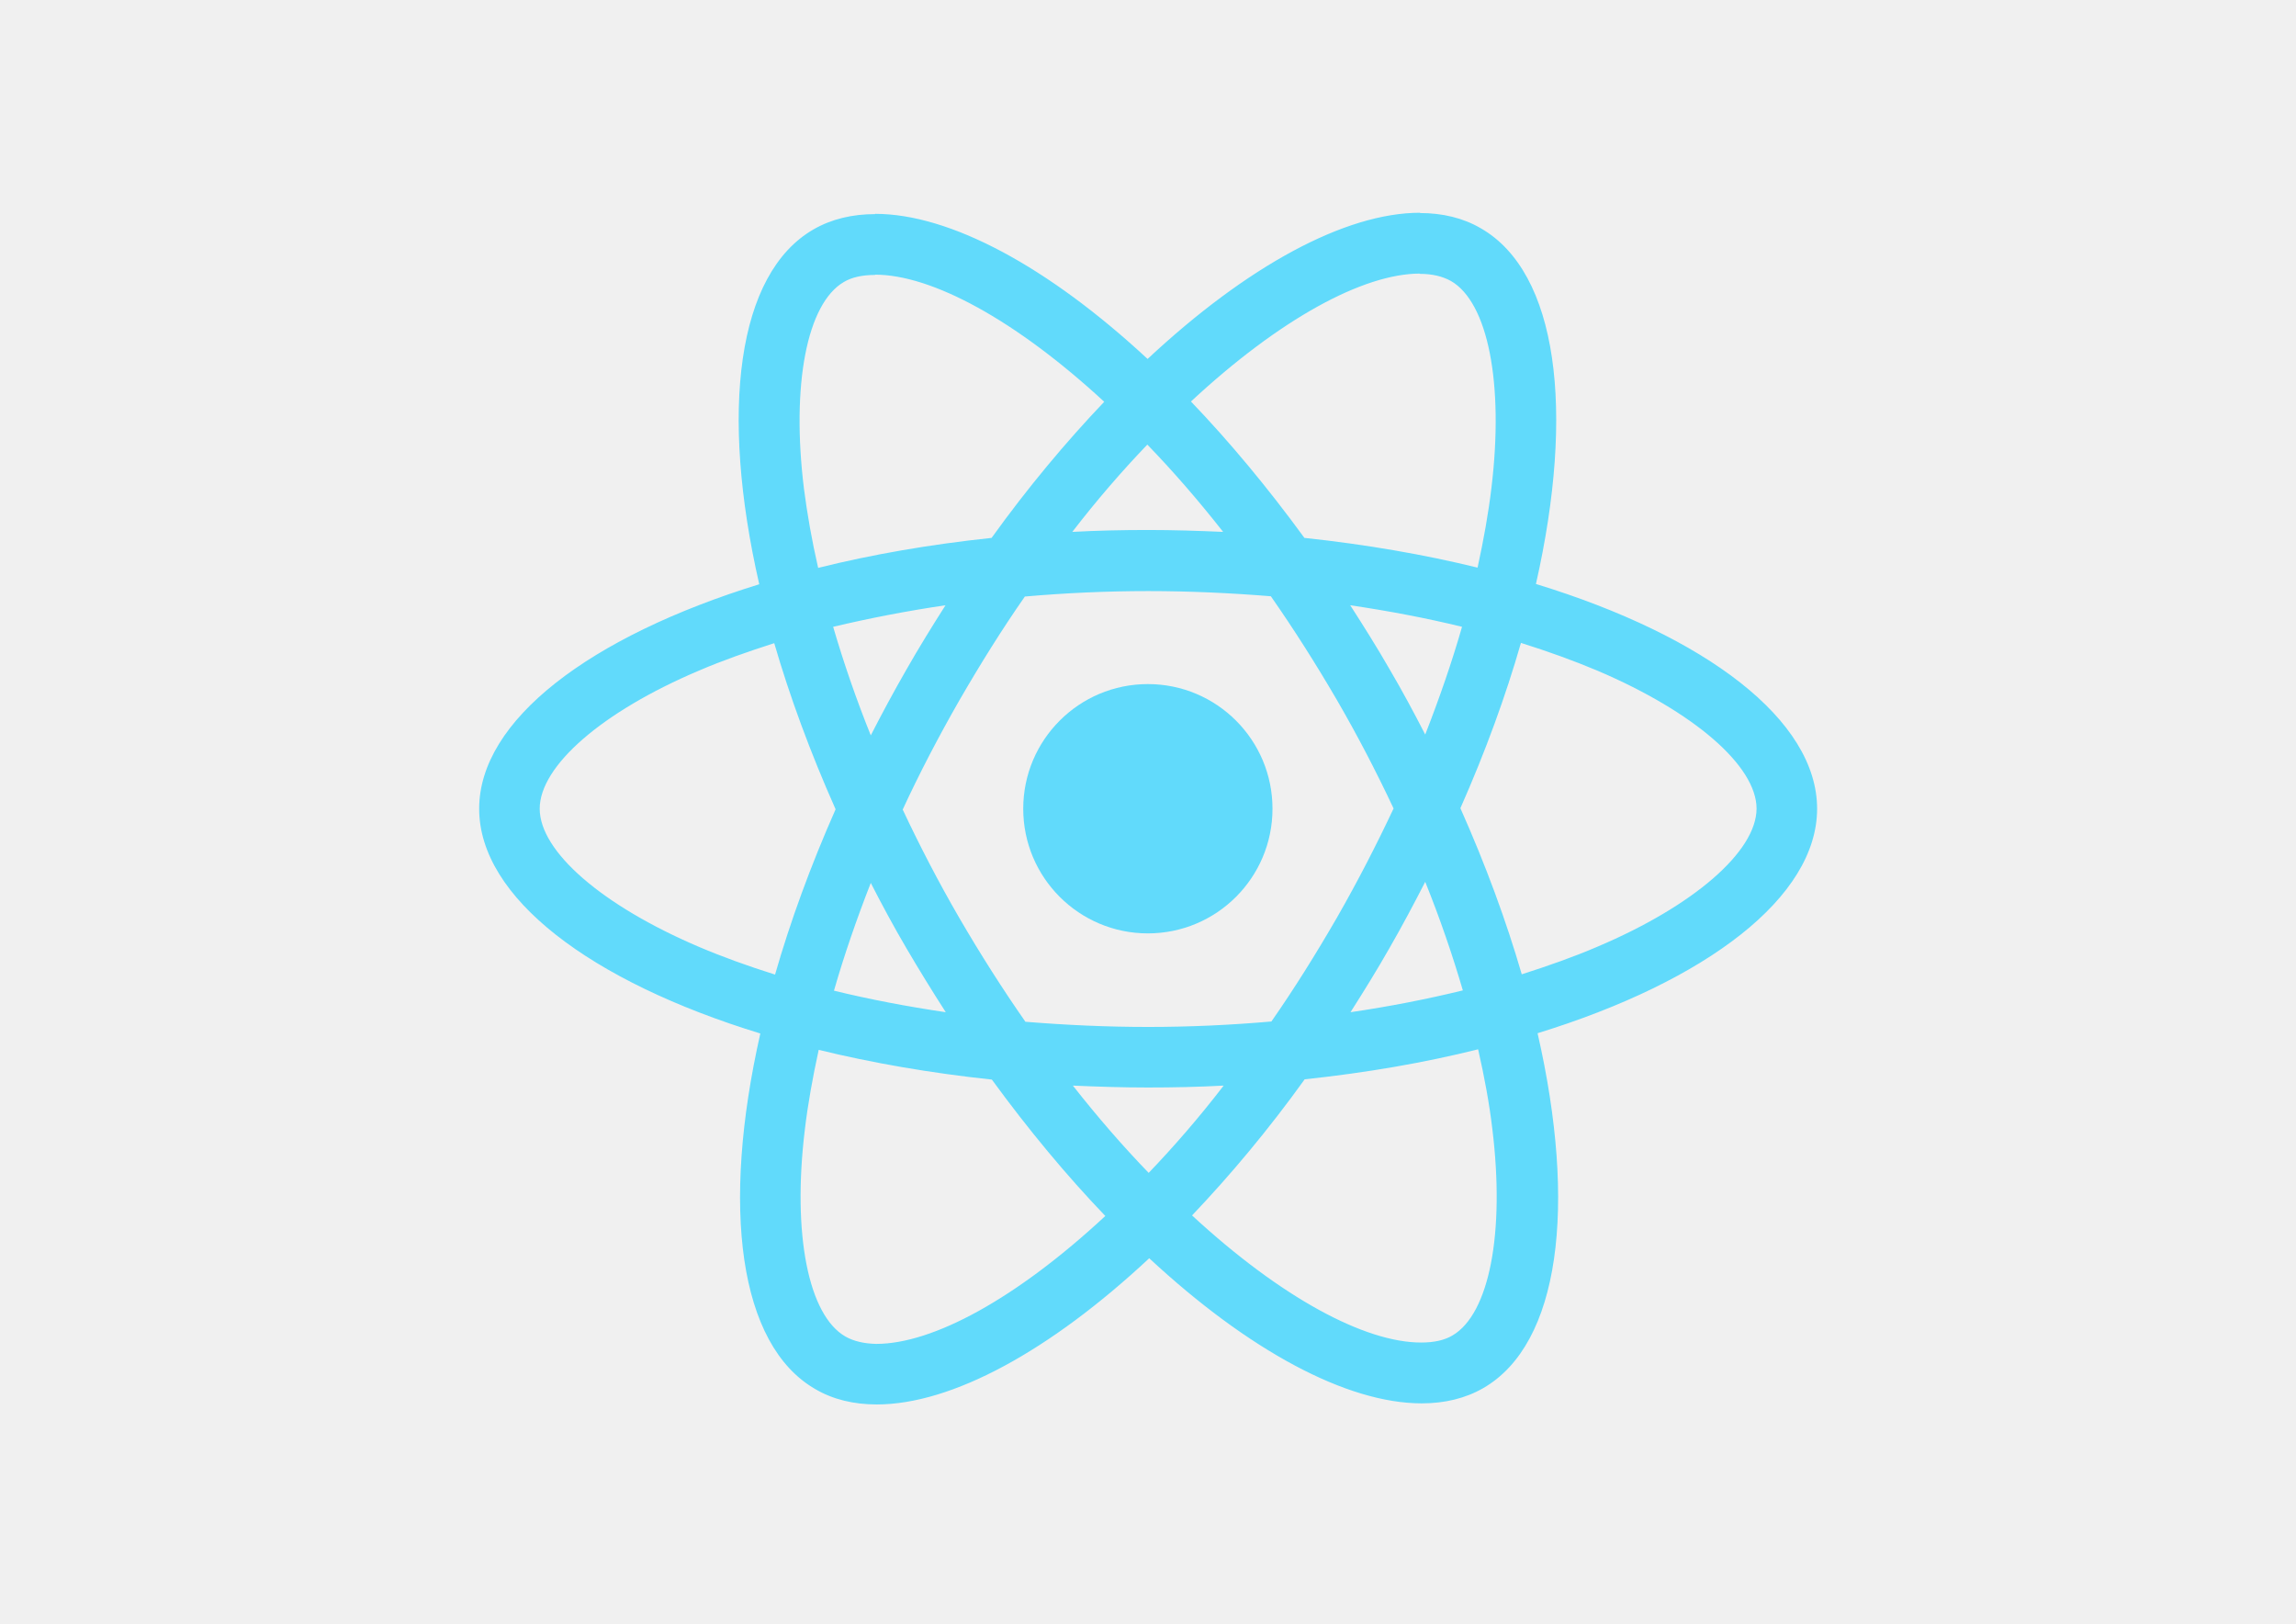
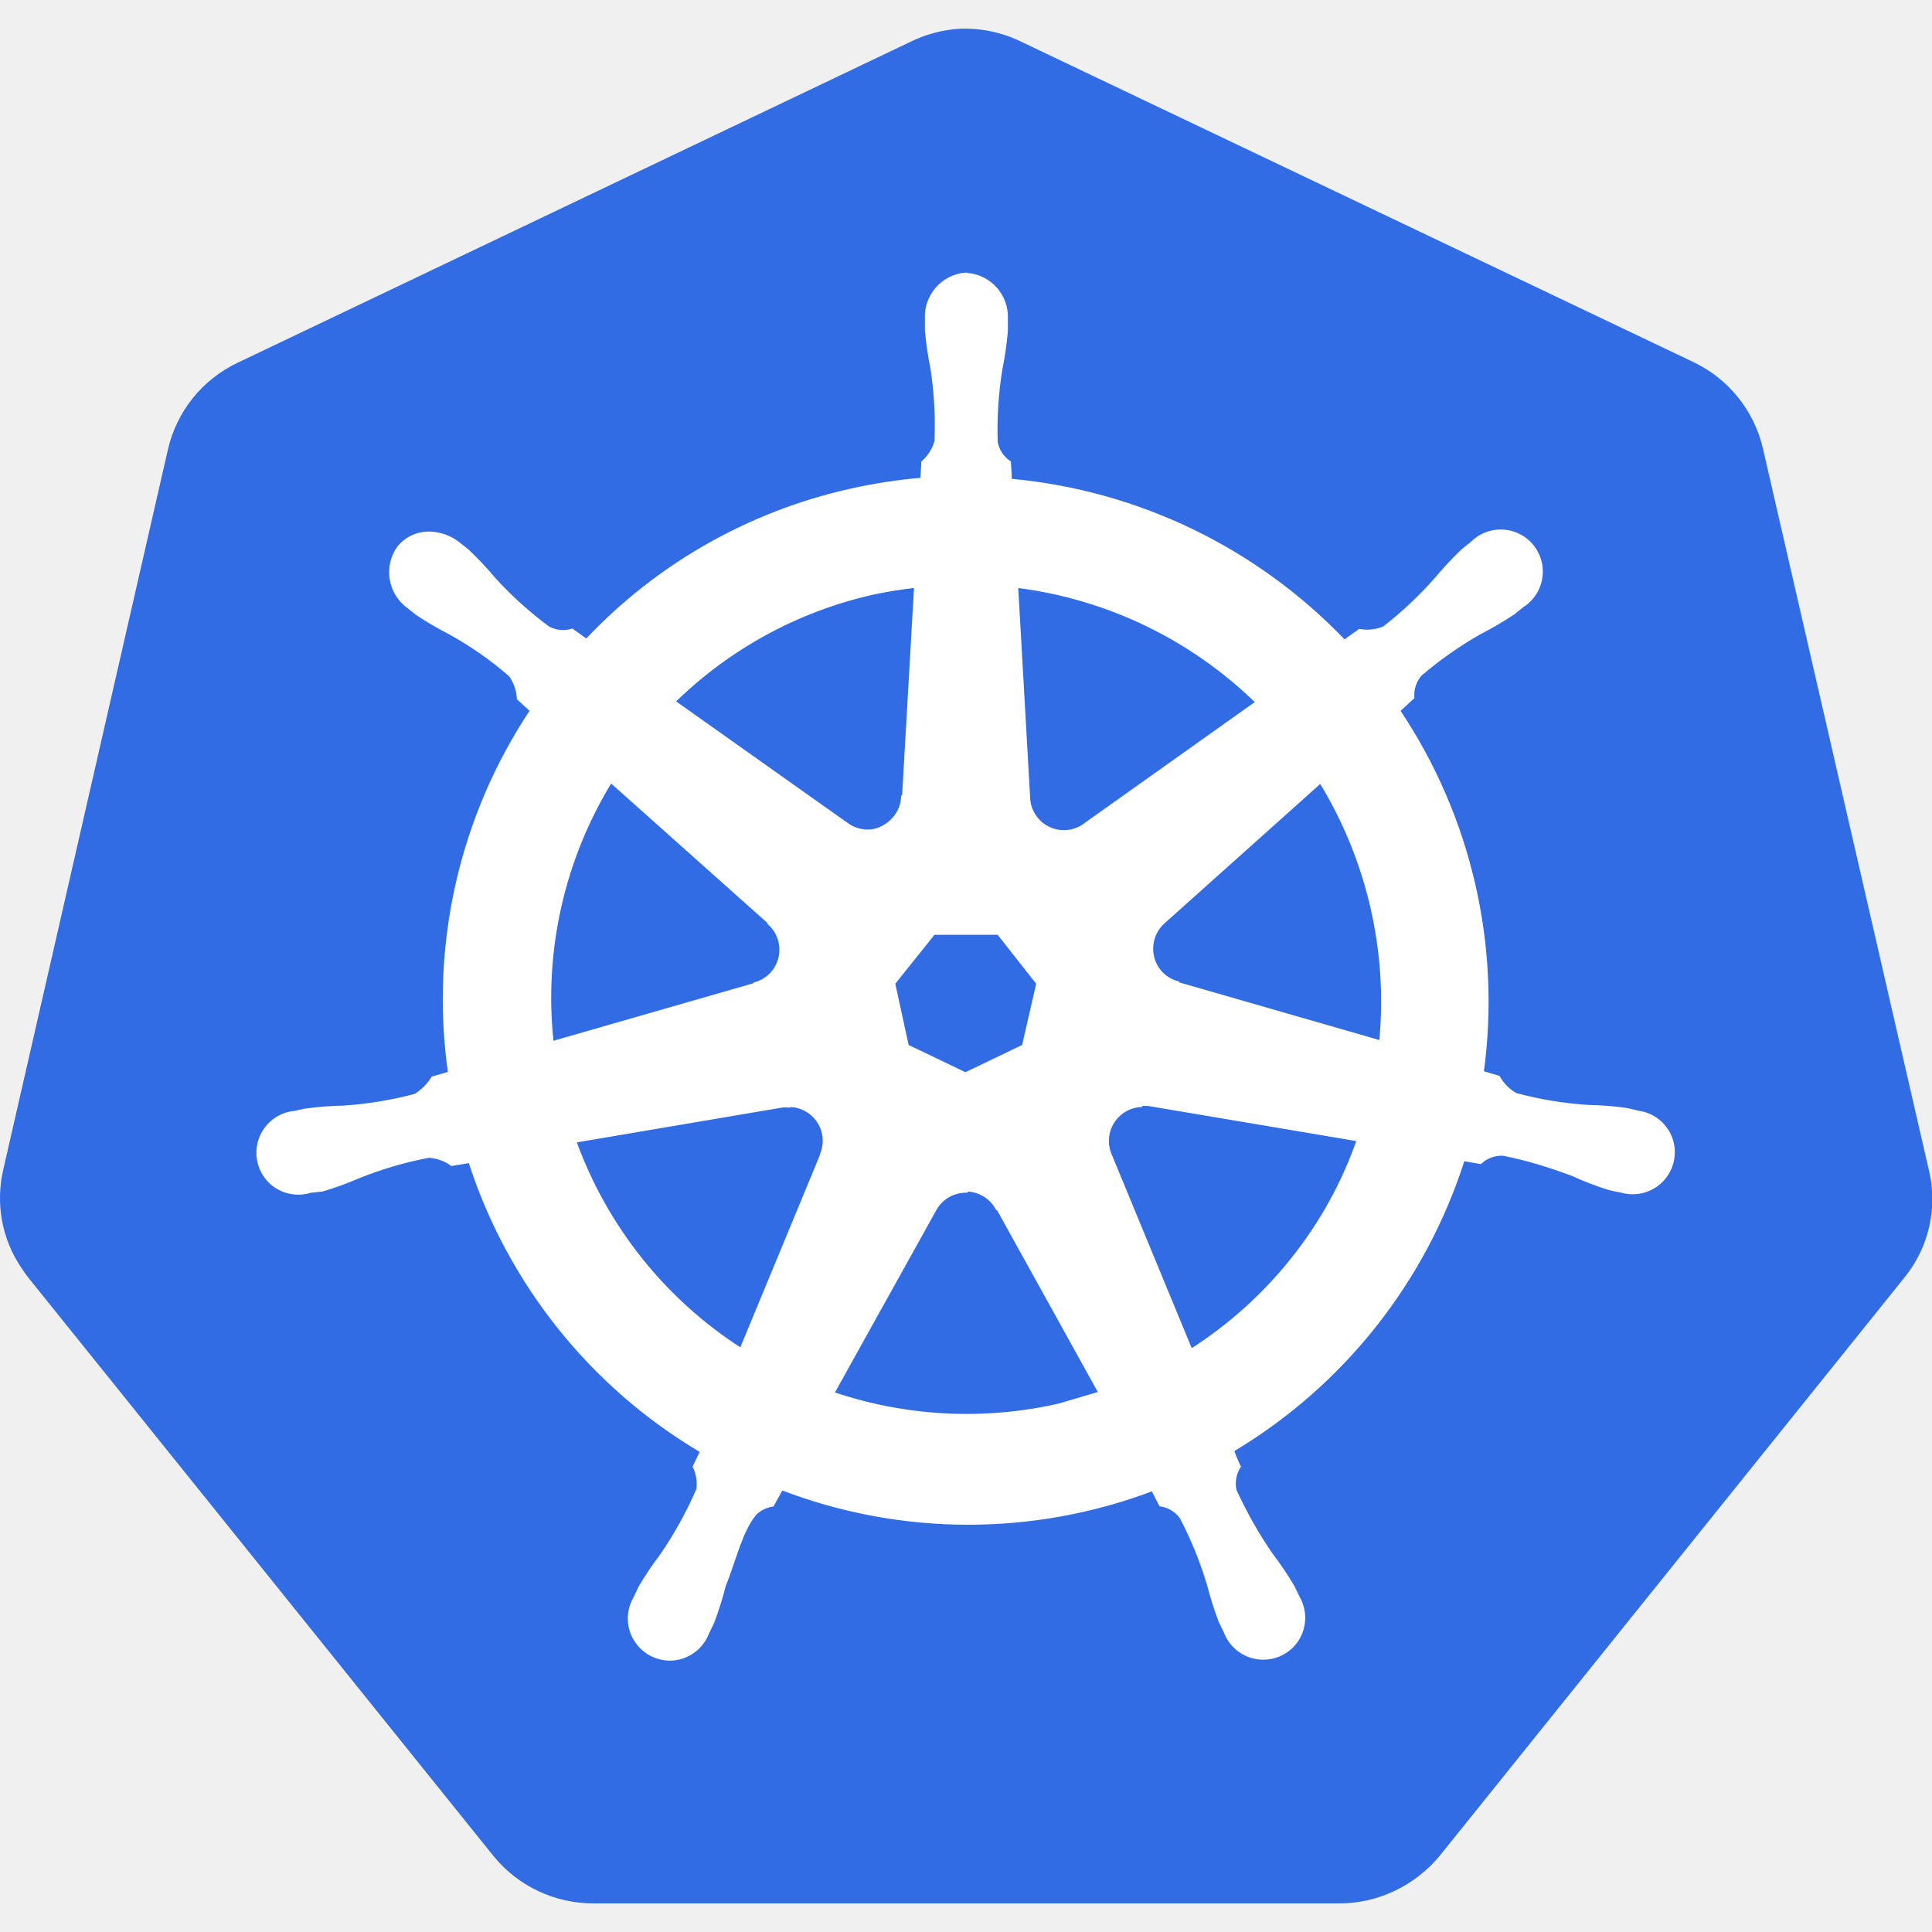
- <svg xmlns="http://www.w3.org/2000/svg" viewBox="0 0 841.9 595.3">
-   <g fill="#61DAFB">
-     <path d="M666.3 296.5c0-32.5-40.7-63.3-103.1-82.4 14.4-63.6 8-114.2-20.2-130.4-6.5-3.8-14.1-5.6-22.4-5.6v22.3c4.6 0 8.3.9 11.4 2.6 13.6 7.8 19.5 37.5 14.9 75.7-1.1 9.4-2.9 19.3-5.1 29.4-19.6-4.8-41-8.5-63.5-10.9-13.5-18.5-27.5-35.3-41.6-50 32.6-30.3 63.2-46.9 84-46.9V78c-27.5 0-63.5 19.6-99.9 53.6-36.4-33.8-72.4-53.2-99.9-53.2v22.3c20.7 0 51.4 16.5 84 46.6-14 14.7-28 31.4-41.3 49.9-22.6 2.4-44 6.1-63.6 11-2.3-10-4-19.7-5.2-29-4.7-38.2 1.1-67.9 14.6-75.8 3-1.8 6.9-2.6 11.5-2.6V78.5c-8.4 0-16 1.8-22.6 5.6-28.1 16.2-34.4 66.7-19.9 130.1-62.2 19.2-102.7 49.9-102.7 82.3 0 32.5 40.7 63.3 103.1 82.4-14.4 63.6-8 114.2 20.2 130.4 6.5 3.8 14.1 5.6 22.5 5.6 27.5 0 63.5-19.6 99.9-53.6 36.4 33.8 72.4 53.2 99.9 53.2 8.4 0 16-1.8 22.6-5.6 28.1-16.2 34.4-66.7 19.9-130.1 62-19.1 102.5-49.9 102.5-82.3zm-130.2-66.7c-3.7 12.9-8.3 26.2-13.5 39.5-4.1-8-8.4-16-13.1-24-4.6-8-9.5-15.8-14.4-23.4 14.2 2.1 27.9 4.7 41 7.9zm-45.8 106.5c-7.8 13.5-15.8 26.3-24.1 38.2-14.9 1.3-30 2-45.2 2-15.1 0-30.2-.7-45-1.9-8.3-11.9-16.4-24.6-24.2-38-7.6-13.1-14.5-26.4-20.8-39.8 6.2-13.4 13.2-26.8 20.7-39.9 7.8-13.5 15.8-26.3 24.1-38.2 14.9-1.3 30-2 45.2-2 15.1 0 30.2.7 45 1.9 8.3 11.9 16.4 24.6 24.2 38 7.6 13.1 14.5 26.4 20.8 39.8-6.3 13.4-13.2 26.8-20.7 39.9zm32.3-13c5.4 13.4 10 26.8 13.8 39.8-13.1 3.2-26.9 5.9-41.2 8 4.9-7.7 9.8-15.6 14.4-23.7 4.6-8 8.9-16.1 13-24.1zM421.2 430c-9.3-9.6-18.6-20.3-27.8-32 9 .4 18.2.7 27.5.7 9.4 0 18.7-.2 27.8-.7-9 11.7-18.3 22.4-27.5 32zm-74.4-58.9c-14.2-2.1-27.9-4.7-41-7.9 3.7-12.9 8.3-26.2 13.5-39.5 4.1 8 8.4 16 13.1 24 4.7 8 9.5 15.8 14.4 23.4zM420.7 163c9.3 9.6 18.6 20.3 27.8 32-9-.4-18.2-.7-27.5-.7-9.4 0-18.7.2-27.8.7 9-11.7 18.3-22.4 27.5-32zm-74 58.9c-4.9 7.7-9.8 15.6-14.4 23.7-4.6 8-8.9 16-13 24-5.4-13.4-10-26.8-13.8-39.8 13.1-3.1 26.9-5.8 41.2-7.9zm-90.5 125.2c-35.4-15.1-58.3-34.9-58.3-50.6 0-15.7 22.9-35.6 58.3-50.6 8.6-3.7 18-7 27.7-10.1 5.7 19.6 13.2 40 22.5 60.9-9.2 20.8-16.6 41.1-22.2 60.6-9.9-3.1-19.3-6.5-28-10.2zM310 490c-13.6-7.8-19.5-37.5-14.9-75.7 1.1-9.4 2.9-19.3 5.1-29.4 19.6 4.8 41 8.5 63.5 10.9 13.5 18.5 27.5 35.3 41.6 50-32.6 30.3-63.2 46.9-84 46.9-4.5-.1-8.3-1-11.3-2.7zm237.2-76.2c4.7 38.2-1.1 67.9-14.6 75.8-3 1.8-6.9 2.6-11.5 2.6-20.7 0-51.4-16.5-84-46.6 14-14.7 28-31.4 41.3-49.9 22.6-2.4 44-6.1 63.6-11 2.3 10.1 4.1 19.8 5.2 29.1zm38.5-66.7c-8.6 3.7-18 7-27.7 10.1-5.7-19.6-13.2-40-22.5-60.9 9.2-20.8 16.6-41.1 22.2-60.6 9.9 3.1 19.3 6.5 28.1 10.2 35.4 15.1 58.3 34.9 58.3 50.6-.1 15.7-23 35.6-58.4 50.6zM320.8 78.4z" />
-     <circle cx="420.9" cy="296.5" r="45.7" />
-     <path d="M520.5 78.1z" />
-   </g>
+ <svg xmlns="http://www.w3.org/2000/svg" viewBox="0 0 32 32" width="64" height="64">
+   <path d="M15.9.476a2.14 2.14 0 0 0-.823.218L3.932 6.01c-.582.277-1.005.804-1.15 1.432L.054 19.373c-.13.56-.025 1.147.3 1.627q.057.087.12.168l7.7 9.574c.407.5 1.018.787 1.662.784h12.35c.646.001 1.258-.3 1.664-.793l7.696-9.576c.404-.5.555-1.16.4-1.786L29.2 7.43c-.145-.628-.57-1.155-1.15-1.432L16.923.695A2.14 2.14 0 0 0 15.89.476z" fill="#326ce5" />
+   <path d="M16.002 4.542c-.384.027-.675.356-.655.74v.188c.018.213.05.424.092.633a6.22 6.22 0 0 1 .066 1.21c-.038.133-.114.253-.218.345l-.015.282c-.405.034-.807.096-1.203.186-1.666.376-3.183 1.24-4.354 2.485l-.24-.17c-.132.04-.274.025-.395-.04a6.22 6.22 0 0 1-.897-.81 5.55 5.55 0 0 0-.437-.465l-.148-.118c-.132-.106-.294-.167-.463-.175a.64.64 0 0 0-.531.236c-.226.317-.152.756.164.983l.138.11a5.55 5.55 0 0 0 .552.323c.354.197.688.428.998.7a.74.74 0 0 1 .133.384l.218.2c-1.177 1.766-1.66 3.905-1.358 6.006l-.28.08c-.073.116-.17.215-.286.288a6.22 6.22 0 0 1-1.194.197 5.57 5.57 0 0 0-.64.05l-.177.04h-.02a.67.67 0 0 0-.387 1.132.67.67 0 0 0 .684.165h.013l.18-.02c.203-.06.403-.134.598-.218.375-.15.764-.265 1.162-.34.138.008.27.055.382.135l.3-.05c.65 2.017 2.016 3.726 3.84 4.803l-.122.255c.056.117.077.247.06.376-.165.382-.367.748-.603 1.092a5.58 5.58 0 0 0-.358.533l-.085.18a.67.67 0 0 0 .65 1.001.67.67 0 0 0 .553-.432l.083-.17c.076-.2.14-.404.192-.61.177-.437.273-.906.515-1.196a.54.54 0 0 1 .286-.14l.15-.273a8.62 8.62 0 0 0 6.146.015l.133.255c.136.02.258.095.34.205.188.358.34.733.456 1.12a5.57 5.57 0 0 0 .194.611l.083.17a.67.67 0 0 0 1.187.131.67.67 0 0 0 .016-.701l-.087-.18a5.55 5.55 0 0 0-.358-.531c-.23-.332-.428-.686-.6-1.057a.52.52 0 0 1 .068-.4 2.29 2.29 0 0 1-.111-.269c1.82-1.085 3.18-2.8 3.823-4.82l.284.05c.102-.093.236-.142.373-.138.397.076.786.2 1.162.34.195.09.395.166.598.23.048.013.118.024.172.037h.013a.67.67 0 0 0 .841-.851.67.67 0 0 0-.544-.446l-.194-.046a5.57 5.57 0 0 0-.64-.05c-.404-.026-.804-.092-1.194-.197-.12-.067-.22-.167-.288-.288l-.27-.08a8.65 8.65 0 0 0-1.386-5.993l.236-.218c-.01-.137.035-.273.124-.378.307-.264.64-.497.99-.696a5.57 5.57 0 0 0 .552-.323l.146-.118a.67.67 0 0 0-.133-1.202.67.67 0 0 0-.696.161l-.148.118a5.57 5.57 0 0 0-.437.465c-.264.302-.556.577-.873.823a.74.74 0 0 1-.404.044l-.253.18c-1.46-1.53-3.427-2.48-5.535-2.67 0-.1-.013-.25-.015-.297-.113-.078-.192-.197-.218-.332a6.23 6.23 0 0 1 .076-1.207c.043-.21.073-.42.092-.633v-.2c.02-.384-.27-.713-.655-.74zm-.834 5.166l-.2 3.493h-.015c-.01.216-.137.4-.332.504s-.426.073-.6-.054l-2.865-2.03a6.86 6.86 0 0 1 3.303-1.799c.234-.05.47-.088.707-.114zm1.668 0c1.505.187 2.906.863 3.99 1.924l-2.838 2.017c-.175.14-.415.168-.618.072s-.333-.3-.336-.524zm-6.72 3.227l2.62 2.338v.015c.163.142.234.363.186.574s-.21.378-.417.435v.01l-3.362.967a6.86 6.86 0 0 1 .974-4.34zm11.753 0c.796 1.295 1.148 2.814 1.002 4.327l-3.367-.97v-.013c-.21-.057-.37-.224-.417-.435s.023-.43.186-.574l2.6-2.327zm-6.404 2.52h1.072l.655.832-.238 1.04-.963.463-.965-.463-.227-1.04zm3.434 2.838c.045-.005.1-.005.135 0l3.467.585c-.5 1.44-1.487 2.67-2.775 3.493l-1.34-3.244a.59.59 0 0 1 .509-.819zm-5.823.015c.196.003.377.104.484.268s.124.37.047.55v.013l-1.332 3.218C11 21.54 10.032 20.325 9.517 18.9l3.437-.583c.038-.004.077-.004.116 0zm2.904 1.4a.59.59 0 0 1 .537.308h.013l1.694 3.057-.677.2c-1.246.285-2.547.218-3.758-.194l1.7-3.057c.103-.18.293-.29.5-.295z" fill="#fff" stroke="#fff" stroke-width=".055" />
</svg>
